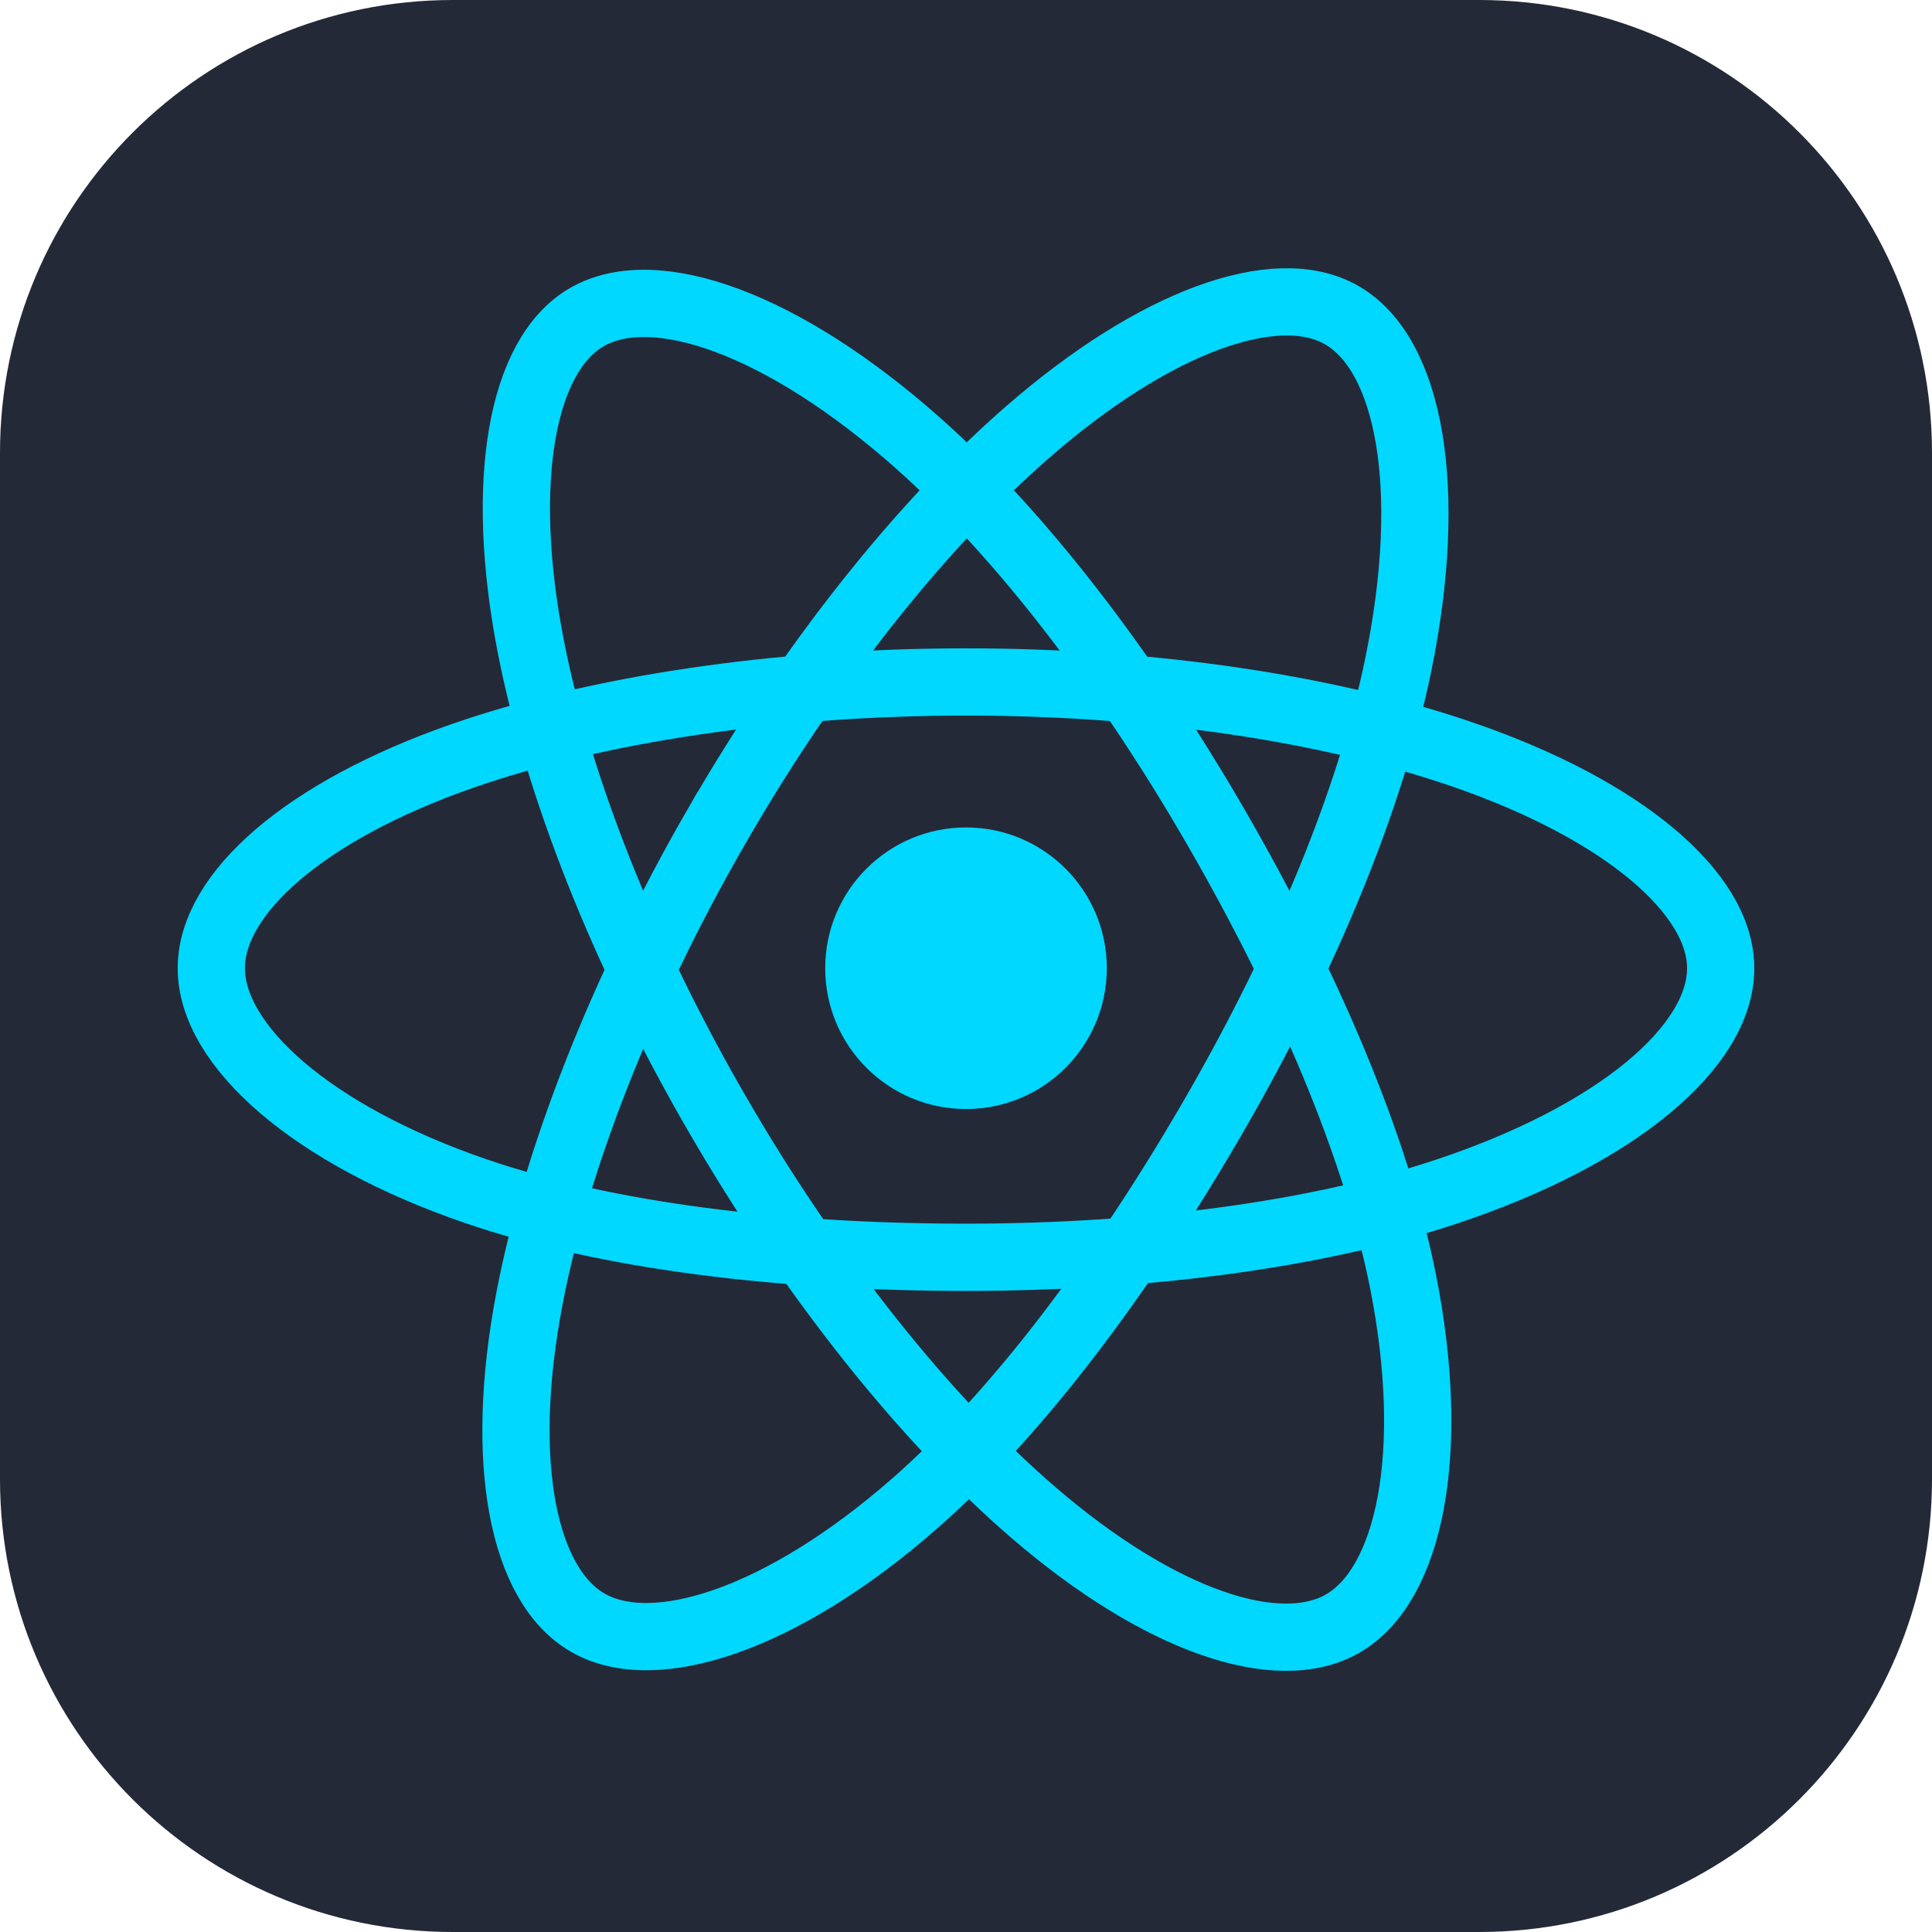
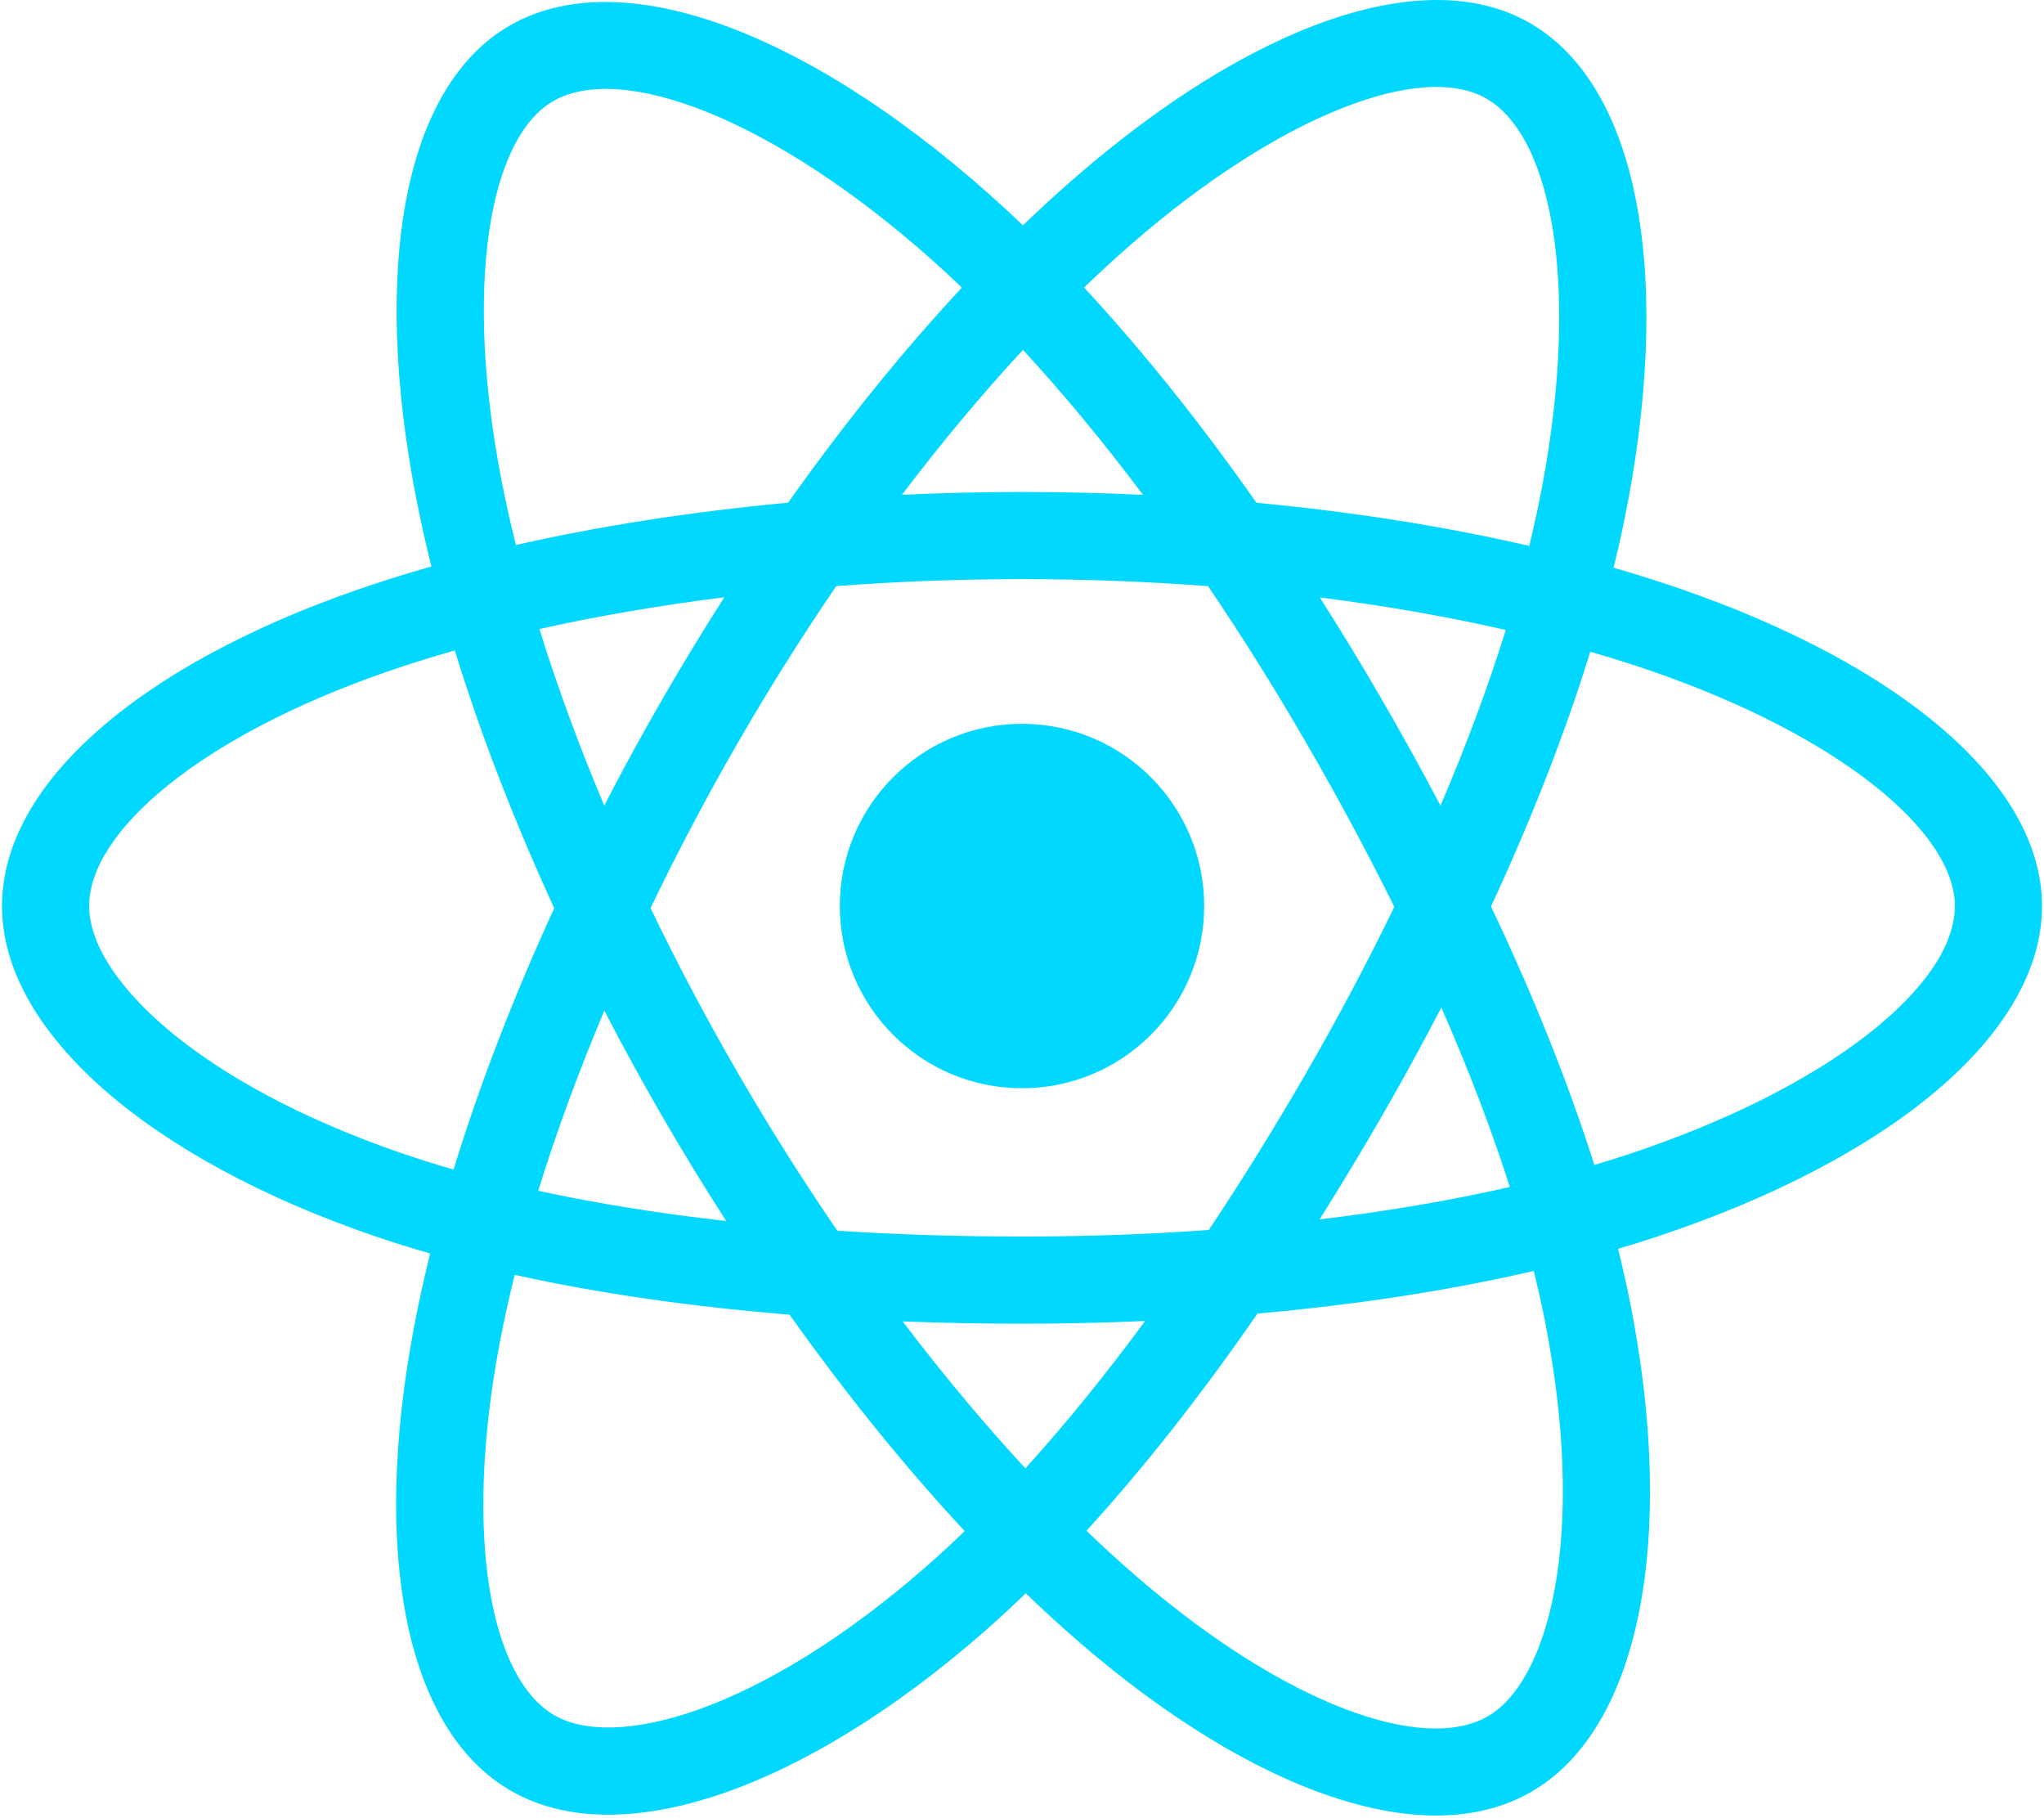
- <svg xmlns="http://www.w3.org/2000/svg" width="256" height="256" fill="none" viewBox="0 0 256 256">
-   <rect width="256" height="256" fill="#242938" rx="60" />
-   <path fill="#00D8FF" d="M128.001 146.951C138.305 146.951 146.657 138.598 146.657 128.295C146.657 117.992 138.305 109.639 128.001 109.639C117.698 109.639 109.345 117.992 109.345 128.295C109.345 138.598 117.698 146.951 128.001 146.951Z" />
-   <path fill-rule="evenodd" stroke="#00D8FF" stroke-width="8.911" d="M128.002 90.363C153.05 90.363 176.319 93.957 193.864 99.998C215.003 107.275 228 118.306 228 128.295C228 138.704 214.226 150.423 191.525 157.944C174.363 163.63 151.779 166.598 128.002 166.598C103.624 166.598 80.539 163.812 63.183 157.881C41.225 150.376 28 138.506 28 128.295C28 118.387 40.41 107.441 61.252 100.175C78.862 94.035 102.705 90.363 127.998 90.363H128.002Z" clip-rule="evenodd" />
-   <path fill-rule="evenodd" stroke="#00D8FF" stroke-width="8.911" d="M94.981 109.438C107.495 87.74 122.232 69.378 136.23 57.197C153.094 42.521 169.144 36.773 177.796 41.762C186.813 46.962 190.084 64.75 185.259 88.171C181.614 105.879 172.9 126.925 161.021 147.523C148.842 168.641 134.897 187.247 121.09 199.315C103.619 214.587 86.728 220.114 77.883 215.013C69.3 210.067 66.018 193.846 70.136 172.161C73.615 153.838 82.345 131.349 94.977 109.438L94.981 109.438Z" clip-rule="evenodd" />
-   <path fill-rule="evenodd" stroke="#00D8FF" stroke-width="8.911" d="M95.012 147.578C82.463 125.904 73.919 103.962 70.353 85.752C66.06 63.811 69.095 47.035 77.74 42.032C86.749 36.816 103.792 42.866 121.674 58.744C135.194 70.748 149.077 88.805 160.99 109.383C173.204 130.481 182.358 151.856 185.919 169.844C190.425 192.608 186.778 210.001 177.941 215.116C169.367 220.08 153.676 214.825 136.945 200.427C122.809 188.263 107.685 169.468 95.012 147.578Z" clip-rule="evenodd" />
+ <svg xmlns="http://www.w3.org/2000/svg" width="54" height="48" viewBox="0 0 256 228">
+   <path fill="#00d8ff" d="M210.483 73.824a172 172 0 0 0-8.24-2.597c.465-1.9.893-3.777 1.273-5.621c6.238-30.281 2.16-54.676-11.769-62.708c-13.355-7.7-35.196.329-57.254 19.526a171 171 0 0 0-6.375 5.848a156 156 0 0 0-4.241-3.917C100.759 3.829 77.587-4.822 63.673 3.233C50.33 10.957 46.379 33.89 51.995 62.588a171 171 0 0 0 1.892 8.48c-3.28.932-6.445 1.924-9.474 2.98C17.309 83.498 0 98.307 0 113.668c0 15.865 18.582 31.778 46.812 41.427a146 146 0 0 0 6.921 2.165a168 168 0 0 0-2.01 9.138c-5.354 28.2-1.173 50.591 12.134 58.266c13.744 7.926 36.812-.22 59.273-19.855a146 146 0 0 0 5.342-4.923a168 168 0 0 0 6.92 6.314c21.758 18.722 43.246 26.282 56.54 18.586c13.731-7.949 18.194-32.003 12.4-61.268a145 145 0 0 0-1.535-6.842c1.62-.48 3.21-.974 4.76-1.488c29.348-9.723 48.443-25.443 48.443-41.52c0-15.417-17.868-30.326-45.517-39.844m-6.365 70.984q-2.102.694-4.3 1.345c-3.24-10.257-7.612-21.163-12.963-32.432c5.106-11 9.31-21.767 12.459-31.957c2.619.758 5.16 1.557 7.61 2.4c23.69 8.156 38.14 20.213 38.14 29.504c0 9.896-15.606 22.743-40.946 31.14m-10.514 20.834c2.562 12.94 2.927 24.64 1.23 33.787c-1.524 8.219-4.59 13.698-8.382 15.893c-8.067 4.67-25.32-1.4-43.927-17.412a157 157 0 0 1-6.437-5.87c7.214-7.889 14.423-17.06 21.459-27.246c12.376-1.098 24.068-2.894 34.671-5.345q.785 3.162 1.386 6.193M87.276 214.515c-7.882 2.783-14.16 2.863-17.955.675c-8.075-4.657-11.432-22.636-6.853-46.752a157 157 0 0 1 1.869-8.499c10.486 2.32 22.093 3.988 34.498 4.994c7.084 9.967 14.501 19.128 21.976 27.15a135 135 0 0 1-4.877 4.492c-9.933 8.682-19.886 14.842-28.658 17.94M50.35 144.747c-12.483-4.267-22.792-9.812-29.858-15.863c-6.35-5.437-9.555-10.836-9.555-15.216c0-9.322 13.897-21.212 37.076-29.293c2.813-.98 5.757-1.905 8.812-2.773c3.204 10.42 7.406 21.315 12.477 32.332c-5.137 11.18-9.399 22.249-12.634 32.792a135 135 0 0 1-6.318-1.979m12.378-84.26c-4.811-24.587-1.616-43.134 6.425-47.789c8.564-4.958 27.502 2.111 47.463 19.835a144 144 0 0 1 3.841 3.545c-7.438 7.987-14.787 17.08-21.808 26.988c-12.04 1.116-23.565 2.908-34.161 5.309a160 160 0 0 1-1.76-7.887m110.427 27.268a348 348 0 0 0-7.785-12.803c8.168 1.033 15.994 2.404 23.343 4.08c-2.206 7.072-4.956 14.465-8.193 22.045a381 381 0 0 0-7.365-13.322m-45.032-43.861c5.044 5.465 10.096 11.566 15.065 18.186a322 322 0 0 0-30.257-.006c4.974-6.559 10.069-12.652 15.192-18.18M82.802 87.83a323 323 0 0 0-7.227 13.238c-3.184-7.553-5.909-14.98-8.134-22.152c7.304-1.634 15.093-2.97 23.209-3.984a322 322 0 0 0-7.848 12.897m8.081 65.352c-8.385-.936-16.291-2.203-23.593-3.793c2.26-7.3 5.045-14.885 8.298-22.6a321 321 0 0 0 7.257 13.246c2.594 4.48 5.28 8.868 8.038 13.147m37.542 31.03c-5.184-5.592-10.354-11.779-15.403-18.433c4.902.192 9.899.29 14.978.29c5.218 0 10.376-.117 15.453-.343c-4.985 6.774-10.018 12.97-15.028 18.486m52.198-57.817c3.422 7.8 6.306 15.345 8.596 22.52c-7.422 1.694-15.436 3.058-23.88 4.071a382 382 0 0 0 7.859-13.026a347 347 0 0 0 7.425-13.565m-16.898 8.101a359 359 0 0 1-12.281 19.815a329 329 0 0 1-23.444.823c-7.967 0-15.716-.248-23.178-.732a310 310 0 0 1-12.513-19.846h.001a307 307 0 0 1-10.923-20.627a310 310 0 0 1 10.89-20.637l-.001.001a307 307 0 0 1 12.413-19.761c7.613-.576 15.42-.876 23.31-.876H128c7.926 0 15.743.303 23.354.883a329 329 0 0 1 12.335 19.695a359 359 0 0 1 11.036 20.54a330 330 0 0 1-11 20.722m22.56-122.124c8.572 4.944 11.906 24.881 6.52 51.026q-.518 2.504-1.15 5.09c-10.622-2.452-22.155-4.275-34.23-5.408c-7.034-10.017-14.323-19.124-21.64-27.008a161 161 0 0 1 5.888-5.4c18.9-16.447 36.564-22.941 44.612-18.3M128 90.808c12.625 0 22.86 10.235 22.86 22.86s-10.235 22.86-22.86 22.86s-22.86-10.235-22.86-22.86s10.235-22.86 22.86-22.86" />
</svg>
